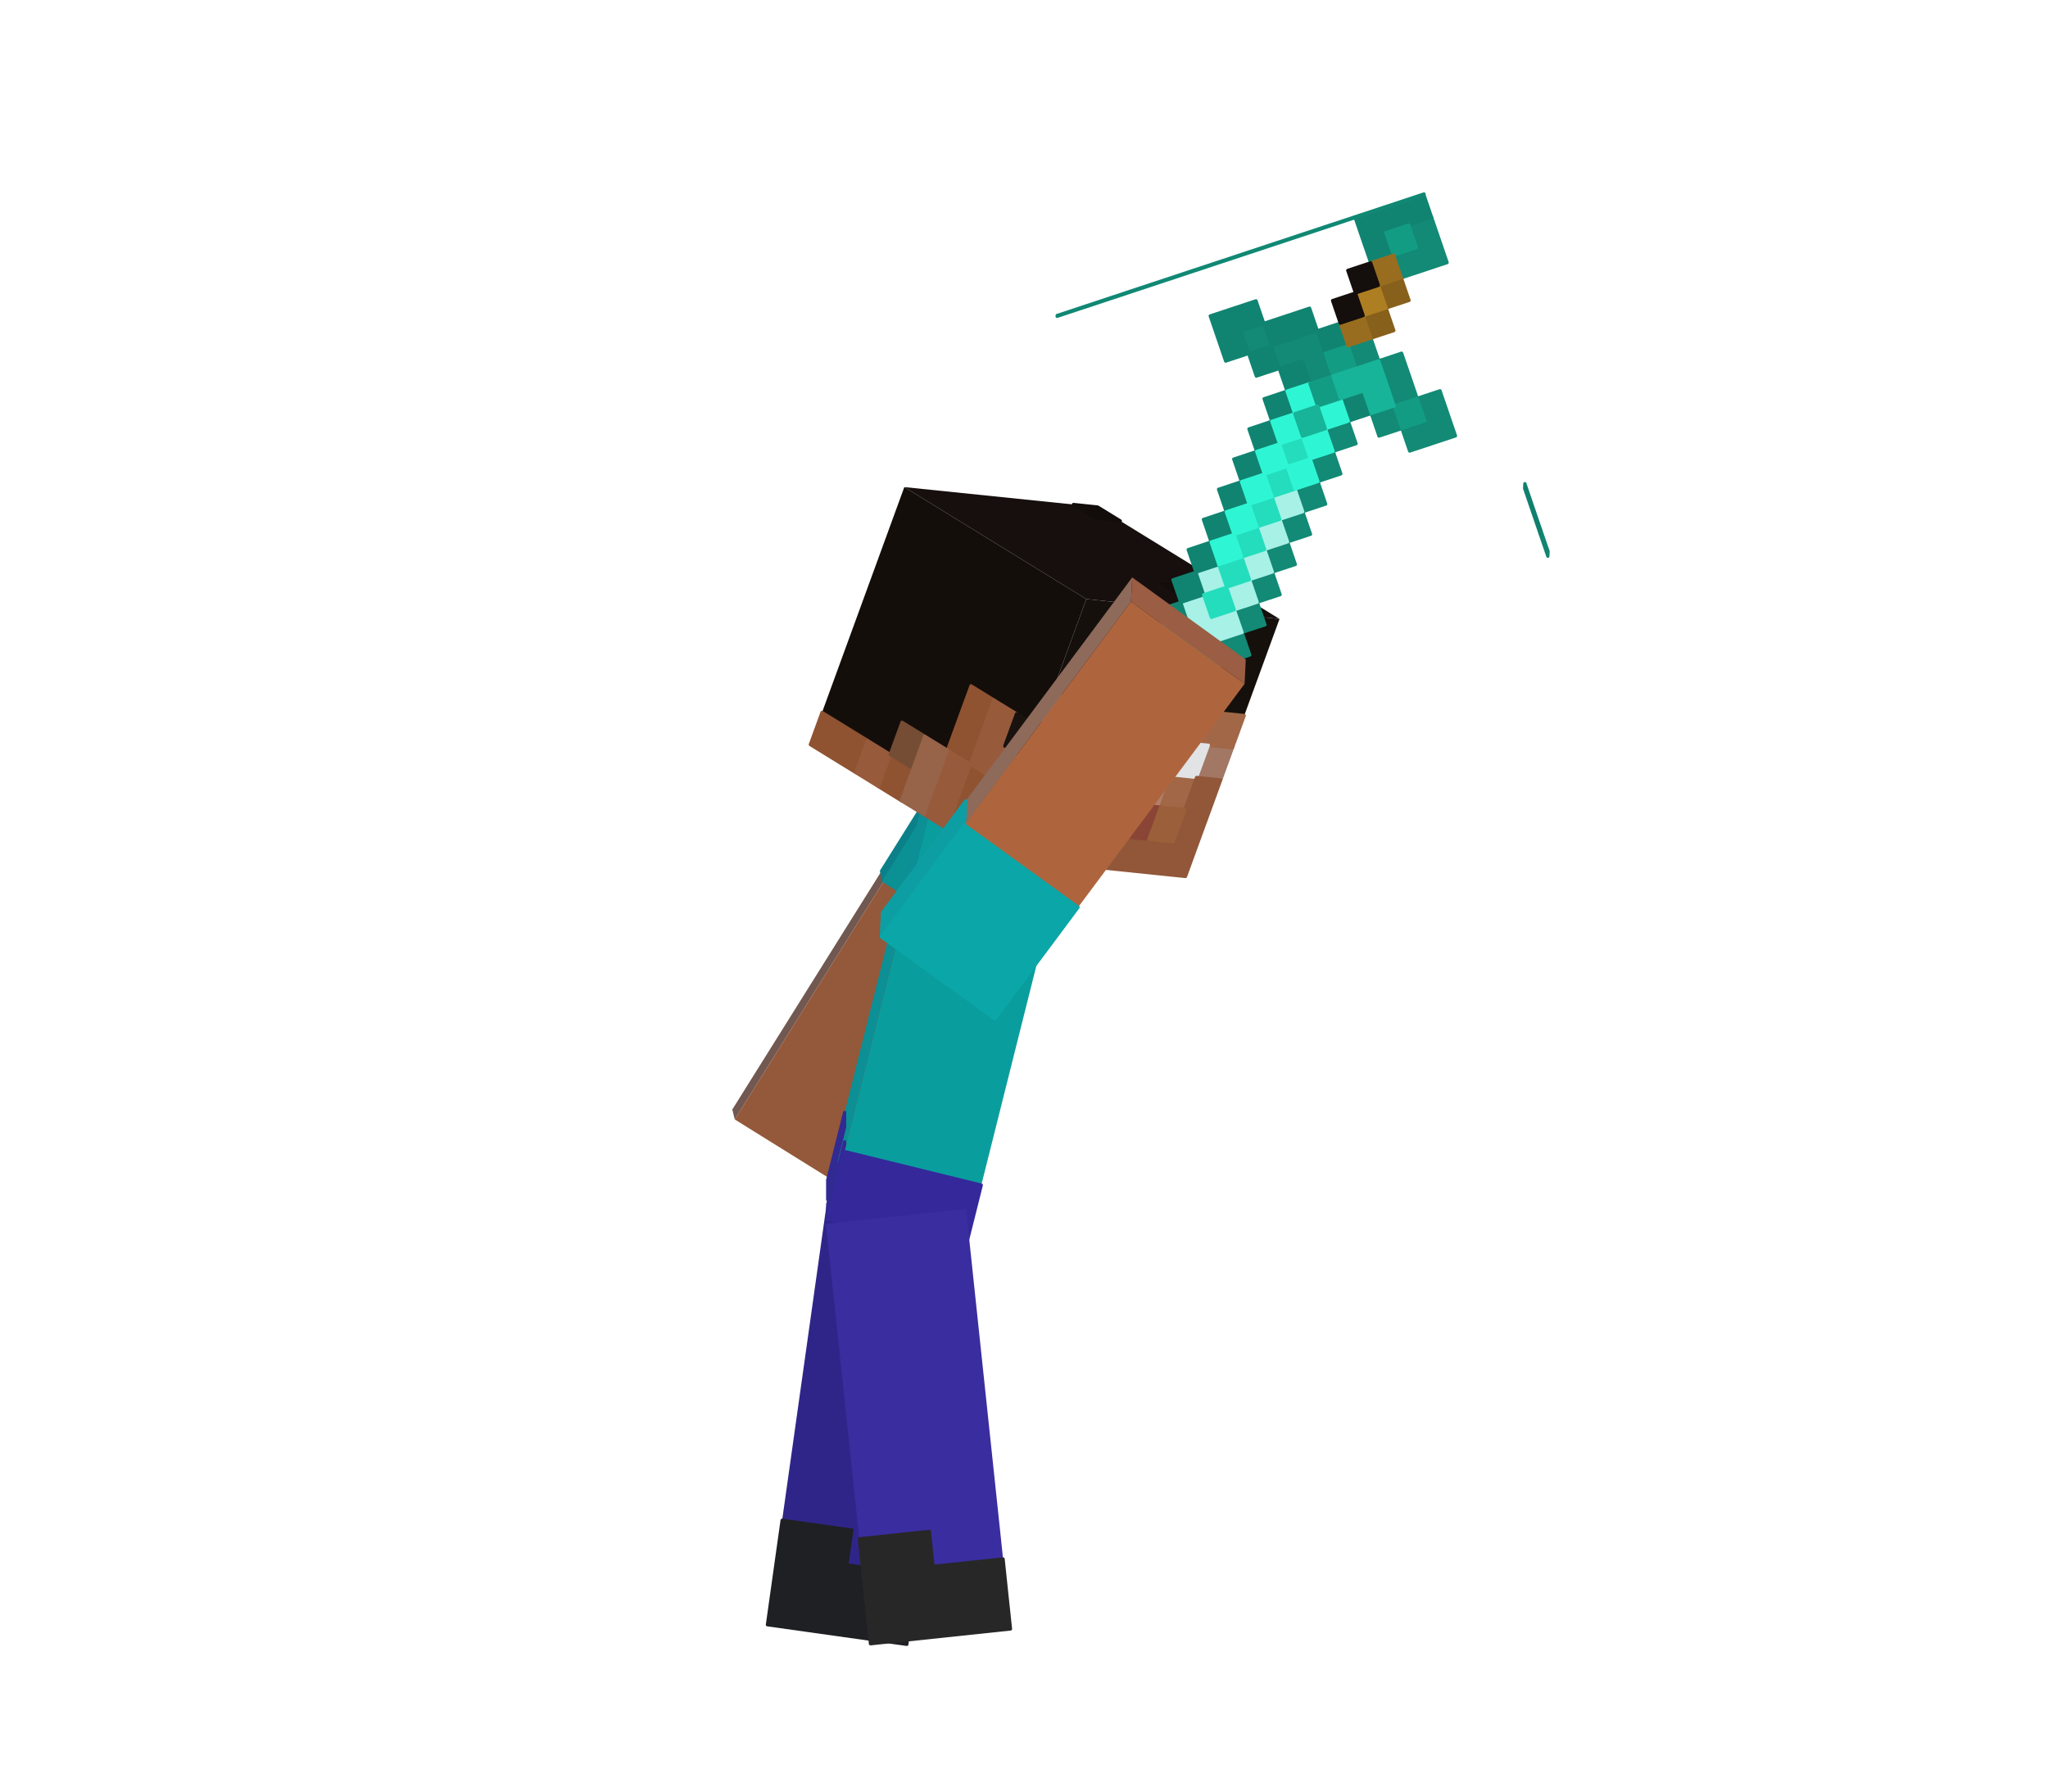
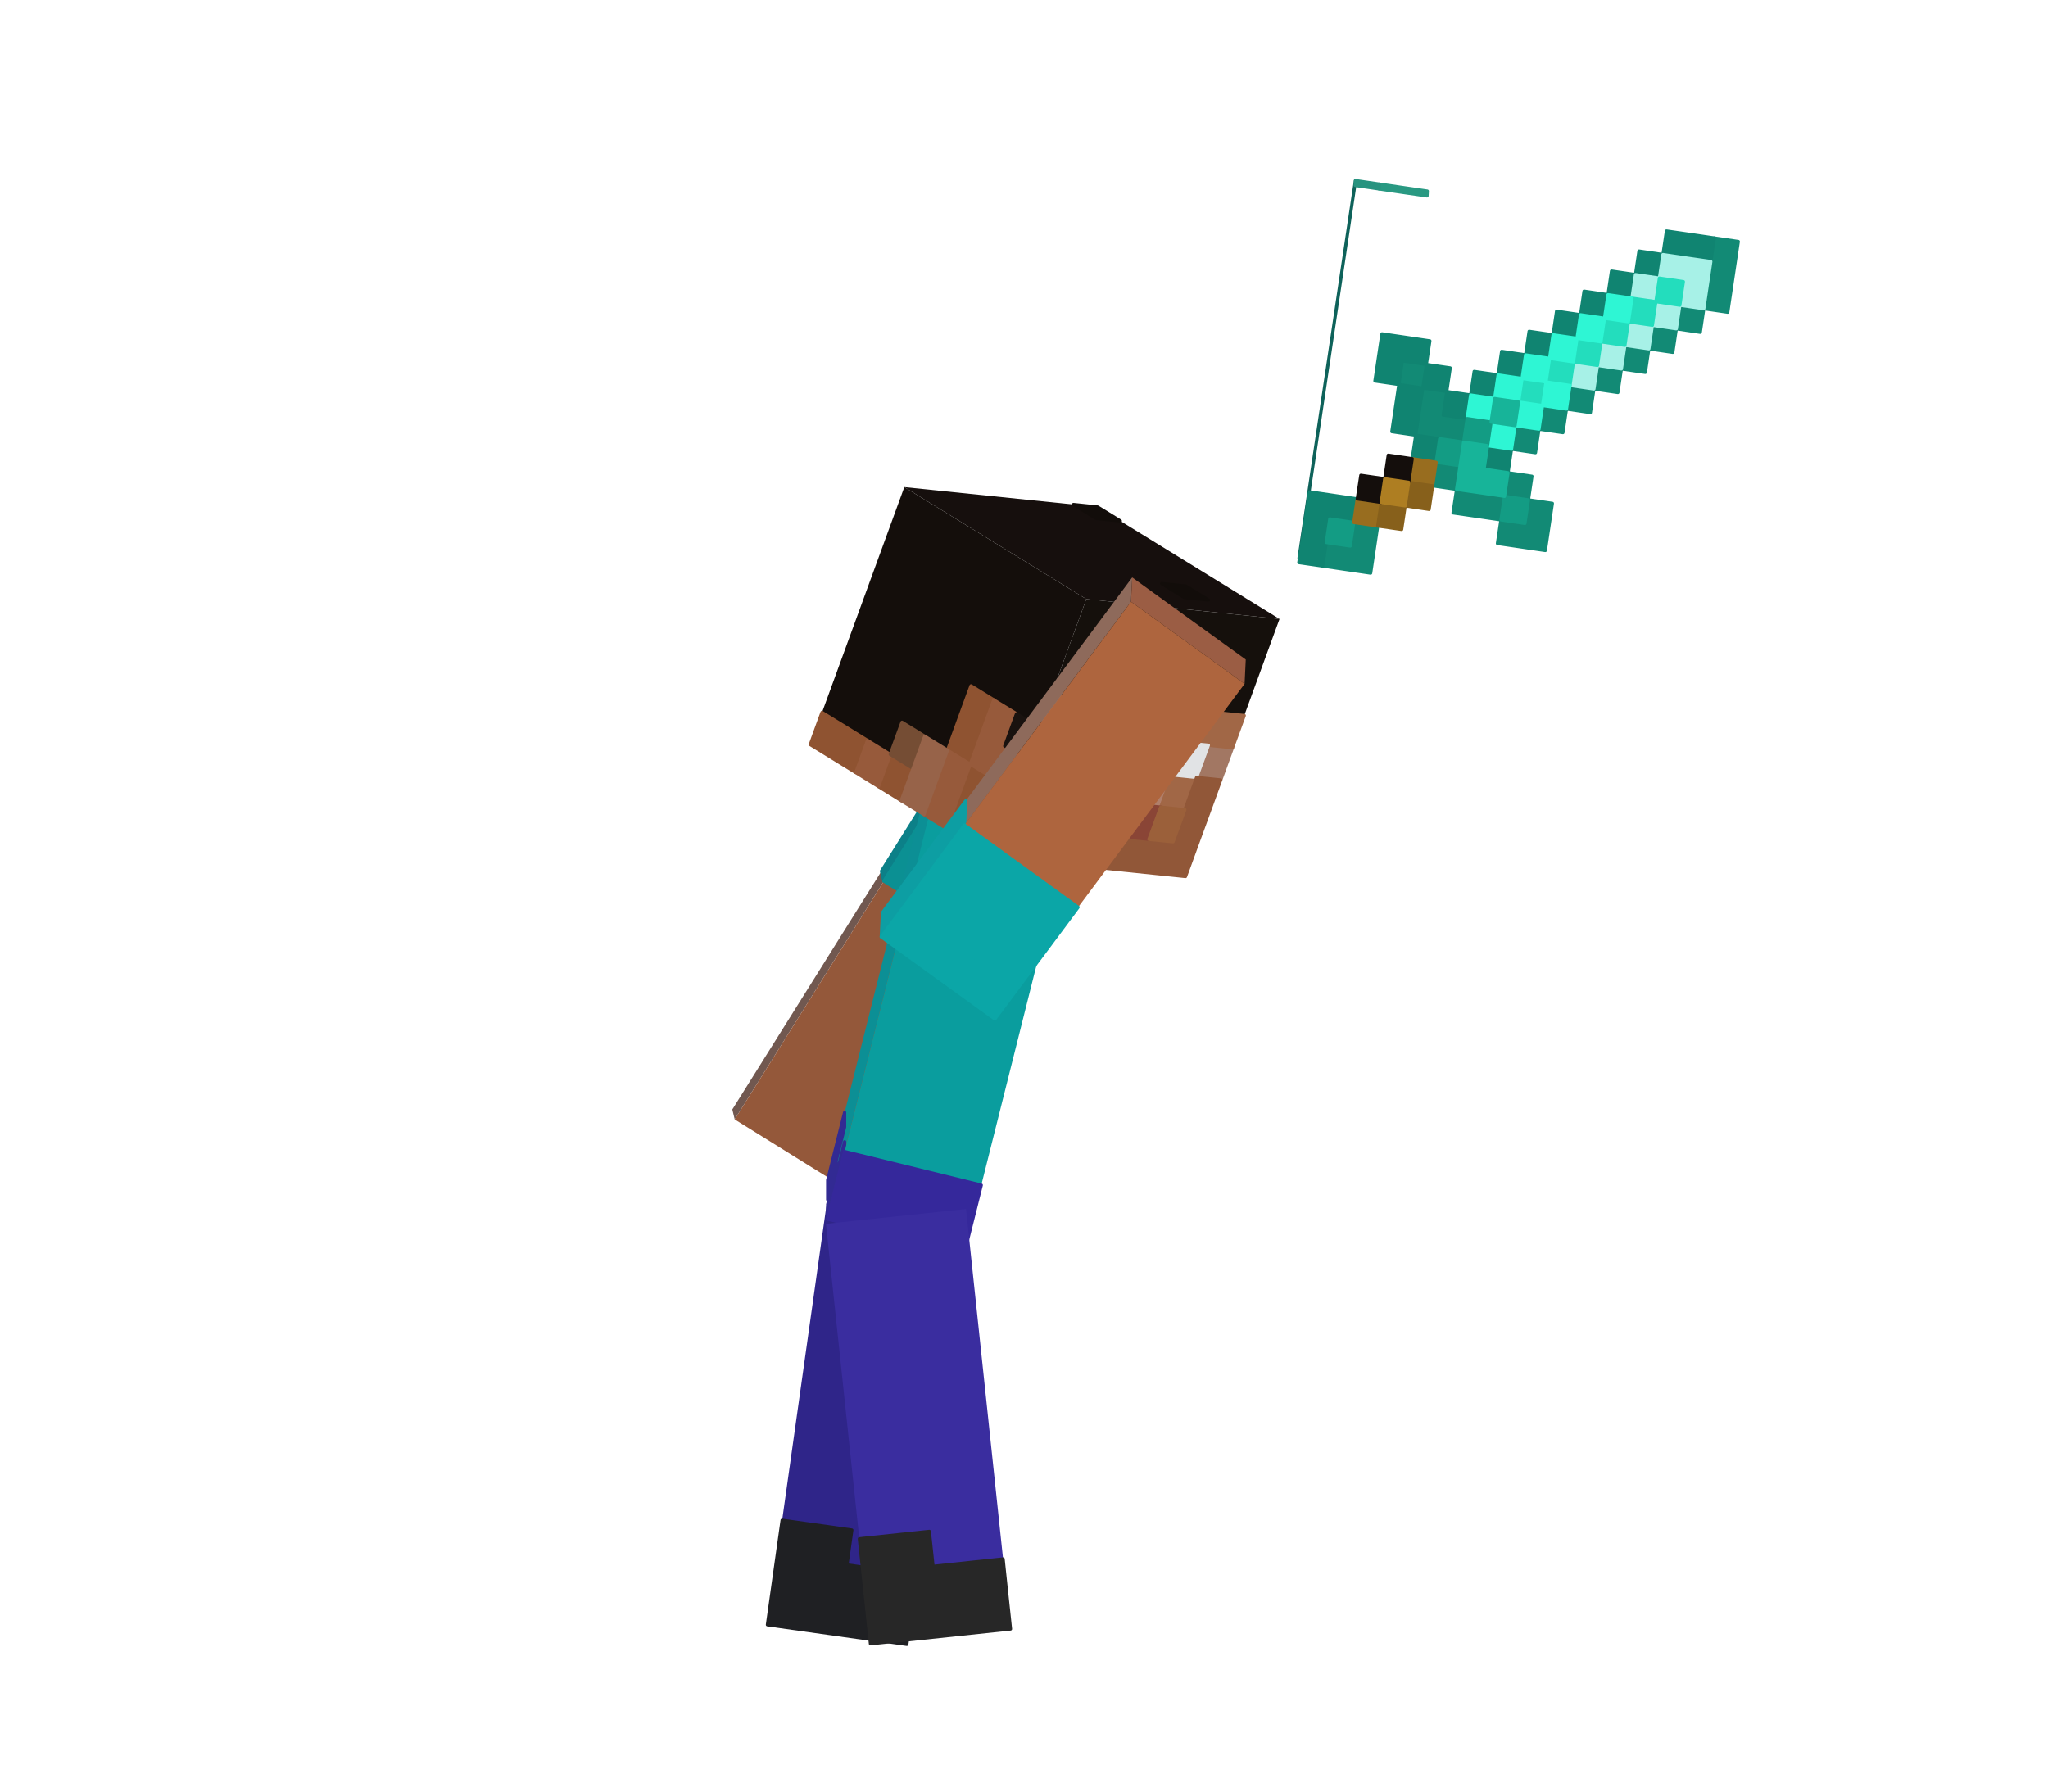
<svg xmlns="http://www.w3.org/2000/svg" viewBox="0 0 384 336" width="384" height="336" role="img" aria-labelledby="swing-5-title">
  <g id="steve">
    <g id="arm-left" aria-label="Left arm">
      <g class="face" data-face="back">
        <path fill="#715850" d="M179.27 141.02L179.72 142.89L137.76 209.94L137.31 208.07Z" />
        <path fill="#0c8088" stroke="#0c8088" stroke-width=".6" stroke-linejoin="round" d="M179.27 141.02L179.72 142.89L176.22 148.48L175.77 146.61ZM175.77 146.61L176.22 148.48L172.72 154.07L172.28 152.2ZM172.28 152.2L172.72 154.07L169.23 159.65L168.78 157.79ZM168.78 157.79L169.23 159.65L165.73 165.24L165.28 163.37Z" />
      </g>
      <g class="face" data-face="top">
        <path fill="#0ec0c3" d="M179.72 142.89L179.27 141.02L201.66 154.95L202.1 156.82Z" />
        <path fill="#0dabad" stroke="#0dabad" stroke-width=".6" stroke-linejoin="round" d="M179.72 142.89L179.61 142.42L185.2 145.91L185.31 146.37ZM179.38 141.49L179.27 141.02L184.87 144.5L184.98 144.97ZM190.91 149.85L190.8 149.39L196.4 152.87L196.51 153.34ZM196.51 153.34L196.4 152.87L201.99 156.35L202.1 156.82ZM196.17 151.93L196.06 151.47L201.66 154.95L201.77 155.42Z" />
      </g>
      <g class="face" data-face="nx">
        <path fill="#94583a" d="M179.72 142.89L202.1 156.82L160.15 223.87L137.76 209.94Z" />
        <path fill="#0b9093" stroke="#0b9093" stroke-width=".6" stroke-linejoin="round" d="M179.72 142.89L202.1 156.82L198.61 162.41L176.22 148.48ZM176.22 148.48L198.61 162.41L195.11 167.99L172.72 154.07ZM172.72 154.07L195.11 167.99L191.61 173.58L169.23 159.65ZM169.23 159.65L191.61 173.58L188.12 179.17L165.73 165.24Z" />
      </g>
    </g>
    <g id="leg-left" aria-label="Left leg">
      <g class="face" data-face="nx">
        <path fill="#2f2589" d="M154.93 226.29L181.07 229.97L170.03 308.39L143.89 304.71Z" />
        <path fill="#1f2023" stroke="#1f2023" stroke-width=".6" stroke-linejoin="round" d="M146.65 285.11L159.72 286.95L158.8 293.48L145.73 291.64ZM145.73 291.64L171.87 295.32L170.95 301.86L144.81 298.18ZM144.81 298.18L170.95 301.86L170.03 308.39L143.89 304.71Z" />
      </g>
    </g>
    <g id="torso" aria-label="Torso">
      <g class="face" data-face="back">
        <path fill="#0c8f95" d="M174.29 145.19L174.29 152.53L155.19 228.64L155.19 221.31Z" />
        <path fill="#322a93" stroke="#322a93" stroke-width=".6" stroke-linejoin="round" d="M158.37 208.62L158.37 211.37L156.78 217.72L156.78 214.96ZM158.37 214.12L158.37 215.96L156.78 222.3L156.78 220.47ZM156.78 214.96L156.78 218.63L155.19 224.98L155.19 221.31ZM156.78 219.55L156.78 222.3L155.19 228.64L155.19 225.89Z" />
      </g>
      <g class="face" data-face="top">
        <path fill="#a66541" d="M174.29 152.53L174.29 145.19L199.91 151.5L199.91 158.83Z" />
        <path fill="#24dfdd" stroke="#24dfdd" stroke-width=".6" stroke-linejoin="round" d="M174.29 152.53L174.29 151.61L180.7 153.19L180.7 154.1ZM174.29 146.11L174.29 145.19L180.7 146.77L180.7 147.68ZM180.7 154.1L180.7 153.19L187.1 154.76L187.1 155.68ZM180.7 147.68L180.7 146.77L187.1 148.34L187.1 149.26ZM187.1 155.68L187.1 154.76L193.51 156.34L193.51 157.26ZM187.1 149.26L187.1 148.34L193.51 149.92L193.51 150.84ZM193.51 157.26L193.51 156.34L199.91 157.91L199.91 158.83ZM193.51 150.84L193.51 149.92L199.91 151.5L199.91 152.41Z" />
      </g>
      <g class="face" data-face="nx">
        <path fill="#0a9d9e" d="M174.29 152.53L199.91 158.83L180.81 234.95L155.19 228.64Z" />
        <path fill="#35289b" stroke="#35289b" stroke-width=".6" stroke-linejoin="round" d="M158.37 215.96L183.99 222.26L182.4 228.61L156.78 222.3ZM156.78 222.3L182.4 228.61L180.81 234.95L155.19 228.64Z" />
      </g>
    </g>
    <g id="leg-right" aria-label="Right leg">
      <g class="face" data-face="nx">
        <path fill="#3a2d9f" d="M154.87 229.52L181.13 226.74L189.47 305.5L163.21 308.28Z" />
        <path fill="#272727" stroke="#272727" stroke-width=".6" stroke-linejoin="round" d="M161.13 288.59L174.25 287.2L174.95 293.76L161.82 295.15ZM161.82 295.15L188.08 292.37L188.77 298.93L162.52 301.71ZM162.52 301.71L188.77 298.93L189.47 305.5L163.21 308.28Z" />
      </g>
    </g>
    <g id="head" aria-label="Head">
      <g class="face" data-face="top">
        <path fill="#160f0d" d="M169.56 91.35L205.8 95.08L239.91 116.08L203.68 112.35Z" />
        <path fill="#120d0a" stroke="#120d0a" stroke-width=".6" stroke-linejoin="round" d="M201.27 94.61L205.8 95.08L210.06 97.7L205.53 97.24ZM217.8 109.43L222.32 109.9L226.59 112.52L222.06 112.06Z" />
      </g>
      <g class="face" data-face="front">
        <path fill="#15100c" d="M203.68 112.35L239.91 116.08L222.28 164.38L186.04 160.65Z" />
        <path fill="#19120f" stroke="#19120f" stroke-width=".6" stroke-linejoin="round" d="M219.59 120.25L228.65 121.18L226.45 127.22L217.39 126.29Z" />
        <path fill="#b07f6b" stroke="#b07f6b" stroke-width=".6" stroke-linejoin="round" d="M203.8 124.89L212.86 125.82L210.65 131.86L201.59 130.93ZM217.39 126.29L226.45 127.22L224.24 133.26L215.18 132.33ZM219.71 132.79L224.24 133.26L222.04 139.3L217.51 138.83ZM212.98 138.36L217.51 138.83L215.3 144.87L210.77 144.4ZM201.72 143.47L206.24 143.94L204.04 149.97L199.51 149.51ZM215.3 144.87L219.83 145.33L217.63 151.37L213.1 150.9Z" />
        <path fill="#b98a76" stroke="#b98a76" stroke-width=".6" stroke-linejoin="round" d="M212.86 125.82L217.39 126.29L215.18 132.33L210.65 131.86Z" />
        <path fill="#a27763" stroke="#a27763" stroke-width=".6" stroke-linejoin="round" d="M226.45 127.22L230.97 127.69L228.77 133.73L224.24 133.26ZM197.07 130.46L215.18 132.33L212.98 138.36L194.86 136.5ZM194.86 136.5L199.39 136.97L197.19 143L192.66 142.54ZM208.45 137.9L212.98 138.36L210.77 144.4L206.24 143.94ZM226.57 139.76L231.09 140.23L228.89 146.27L224.36 145.8ZM197.19 143L201.72 143.47L199.51 149.51L194.98 149.04Z" />
        <path fill="#996f5a" stroke="#996f5a" stroke-width=".6" stroke-linejoin="round" d="M215.18 132.33L219.71 132.79L217.51 138.83L212.98 138.36Z" />
        <path fill="#a16746" stroke="#a16746" stroke-width=".6" stroke-linejoin="round" d="M224.24 133.26L233.3 134.19L231.09 140.23L222.04 139.3ZM192.66 142.54L197.19 143L194.98 149.04L190.45 148.57ZM219.83 145.33L224.36 145.8L222.16 151.84L217.63 151.37ZM190.45 148.57L199.51 149.51L197.31 155.54L188.25 154.61Z" />
        <path fill="#e1e3e5" stroke="#e1e3e5" stroke-width=".6" stroke-linejoin="round" d="M199.39 136.97L203.92 137.43L201.72 143.47L197.19 143ZM222.04 139.3L226.57 139.76L224.36 145.8L219.83 145.33Z" />
        <path fill="#513899" stroke="#513899" stroke-width=".6" stroke-linejoin="round" d="M203.92 137.43L208.45 137.9L206.24 143.94L201.72 143.47ZM217.51 138.83L222.04 139.3L219.83 145.33L215.3 144.87Z" />
        <path fill="#824834" stroke="#824834" stroke-width=".6" stroke-linejoin="round" d="M206.24 143.94L215.3 144.87L213.1 150.9L204.04 149.97ZM188.25 154.61L197.31 155.54L195.1 161.58L186.04 160.65Z" />
        <path fill="#915738" stroke="#915738" stroke-width=".6" stroke-linejoin="round" d="M224.36 145.8L228.89 146.27L226.69 152.3L222.16 151.84ZM222.16 151.84L226.69 152.3L224.48 158.34L219.95 157.87ZM197.31 155.54L224.48 158.34L222.28 164.38L195.1 161.58Z" />
        <path fill="#8a4536" stroke="#8a4536" stroke-width=".6" stroke-linejoin="round" d="M199.51 149.51L217.63 151.37L215.42 157.41L197.31 155.54Z" />
        <path fill="#9b603a" stroke="#9b603a" stroke-width=".6" stroke-linejoin="round" d="M217.63 151.37L222.16 151.84L219.95 157.87L215.42 157.41Z" />
      </g>
      <g class="face" data-face="nx">
        <path fill="#140e0b" d="M169.56 91.35L203.68 112.35L186.04 160.65L151.93 139.64Z" />
        <path fill="#8f5331" stroke="#8f5331" stroke-width=".6" stroke-linejoin="round" d="M182.07 128.62L186.33 131.25L184.13 137.29L179.86 134.66ZM179.86 134.66L184.13 137.29L181.92 143.32L177.66 140.7ZM188.39 139.91L192.66 142.54L190.45 148.57L186.19 145.95ZM181.92 143.32L186.19 145.95L183.98 151.99L179.72 149.36ZM154.13 133.61L162.66 138.86L160.46 144.89L151.93 139.64ZM166.92 141.48L171.19 144.11L168.98 150.15L164.72 147.52ZM179.72 149.36L183.98 151.99L181.78 158.02L177.51 155.4Z" />
        <path fill="#975a3b" stroke="#975a3b" stroke-width=".6" stroke-linejoin="round" d="M186.33 131.25L190.6 133.87L188.39 139.91L184.13 137.29ZM184.13 137.29L188.39 139.91L186.19 145.95L181.92 143.32ZM177.66 140.7L181.92 143.32L179.72 149.36L175.45 146.73ZM162.66 138.86L166.92 141.48L164.72 147.52L160.46 144.89ZM175.45 146.73L179.72 149.36L177.51 155.4L173.25 152.77Z" />
        <path fill="#19120f" stroke="#19120f" stroke-width=".6" stroke-linejoin="round" d="M190.6 133.87L194.86 136.5L192.66 142.54L188.39 139.91Z" />
        <path fill="#754d34" stroke="#754d34" stroke-width=".6" stroke-linejoin="round" d="M169.13 135.45L173.39 138.07L171.19 144.11L166.92 141.48Z" />
        <path fill="#976349" stroke="#976349" stroke-width=".6" stroke-linejoin="round" d="M173.39 138.07L177.66 140.7L175.45 146.73L171.19 144.11ZM171.19 144.11L175.45 146.73L173.25 152.77L168.98 150.15Z" />
        <path fill="#844b2f" stroke="#844b2f" stroke-width=".6" stroke-linejoin="round" d="M186.19 145.95L190.45 148.57L188.25 154.61L183.98 151.99ZM183.98 151.99L188.25 154.61L186.04 160.65L181.78 158.02Z" />
      </g>
    </g>
    <g id="held-sword" aria-label="Diamond sword">
-       <g class="face" data-face="back">
-         <path fill="#118571" stroke="#118571" stroke-width=".6" stroke-linejoin="round" d="M290.27 103.41L290.22 104.32L288.77 100.09L288.81 99.18Z" />
-         <path fill="#107f6e" stroke="#107f6e" stroke-width=".6" stroke-linejoin="round" d="M288.81 99.18L288.77 100.09L287.32 95.85L287.36 94.94ZM287.36 94.94L287.32 95.85L285.87 91.61L285.91 90.7Z" />
+       <g class="face" data-face="bottom">
+         <path fill="#0e625a" stroke="#0e625a" stroke-width=".6" stroke-linejoin="round" d="M243.57 104.77L243.58 104.59L254.15 33.86L254.14 34.03Z" />
      </g>
      <g class="face" data-face="nx">
-         <path fill="#128a75" stroke="#128a75" stroke-width=".6" stroke-linejoin="round" d="M234.34 122.84L221.44 127.11L219.99 122.87L232.89 118.6ZM237.19 117.18L232.89 118.6L231.43 114.36L235.73 112.94ZM240.03 111.52L235.73 112.94L234.28 108.7L238.58 107.28ZM242.88 105.86L238.58 107.28L237.13 103.04L241.43 101.62ZM245.73 100.2L241.43 101.62L239.97 97.38L244.27 95.96ZM248.57 94.53L244.27 95.96L242.82 91.72L247.12 90.3ZM272.91 81.75L264.31 84.6L262.86 80.37L271.46 77.52ZM251.42 88.87L247.12 90.3L245.67 86.06L249.97 84.64ZM271.46 77.52L267.16 78.94L265.71 74.7L270.01 73.28ZM262.86 80.37L258.56 81.79L257.11 77.55L261.41 76.13ZM254.27 83.21L249.97 84.64L248.51 80.4L252.81 78.98ZM265.71 74.7L261.41 76.13L259.96 71.89L264.26 70.47ZM264.26 70.47L259.96 71.89L258.51 67.66L262.8 66.23ZM258.51 67.66L254.21 69.08L252.76 64.84L257.05 63.42ZM249.91 70.5L245.61 71.93L244.16 67.69L248.46 66.27ZM248.46 66.27L239.86 69.12L238.41 64.88L247 62.03ZM238.41 64.88L234.11 66.3L232.66 62.07L236.96 60.64ZM271.34 49.25L262.75 52.1L261.3 47.86L269.89 45.01ZM269.89 45.01L265.59 46.44L264.14 42.2L268.44 40.78Z" />
-         <path fill="#a7f1e7" stroke="#a7f1e7" stroke-width=".6" stroke-linejoin="round" d="M232.89 118.6L224.29 121.45L222.84 117.21L231.43 114.36ZM235.73 112.94L231.43 114.36L229.98 110.13L234.28 108.7ZM227.14 115.79L222.84 117.21L221.39 112.98L225.68 111.55ZM238.58 107.28L234.28 108.7L232.83 104.47L237.13 103.04ZM229.98 110.13L225.68 111.55L224.23 107.32L228.53 105.89ZM241.43 101.62L237.13 103.04L235.68 98.81L239.97 97.38ZM244.27 95.96L239.97 97.38L238.52 93.15L242.82 91.72Z" />
-         <path fill="#108471" stroke="#108471" stroke-width=".6" stroke-linejoin="round" d="M224.29 121.45L219.99 122.87L218.54 118.64L222.84 117.21ZM222.84 117.21L218.54 118.64L217.09 114.4L221.39 112.98ZM225.68 111.55L221.39 112.98L219.93 108.74L224.23 107.32ZM228.53 105.89L224.23 107.32L222.78 103.08L227.08 101.65ZM231.38 100.23L227.08 101.65L225.63 97.42L229.92 95.99ZM234.22 94.57L229.92 95.99L228.47 91.76L232.77 90.33ZM237.07 88.91L232.77 90.33L231.32 86.1L235.62 84.67ZM257.11 77.55L252.81 78.98L251.36 74.74L255.66 73.32ZM239.92 83.25L235.62 84.67L234.17 80.44L238.46 79.01ZM242.76 77.59L238.46 79.01L237.01 74.78L241.31 73.35ZM245.61 71.93L241.31 73.35L239.86 69.12L244.16 67.69ZM252.76 64.84L248.46 66.27L247 62.03L251.3 60.61ZM239.86 69.12L235.56 70.54L234.11 66.3L238.41 64.88ZM247 62.03L238.41 64.88L236.96 60.64L245.55 57.79ZM234.11 66.3L229.81 67.73L228.36 63.49L232.66 62.07ZM236.96 60.64L228.36 63.49L226.91 59.25L235.5 56.41ZM261.3 47.86L257 49.29L255.54 45.05L259.84 43.63ZM268.44 40.78L255.54 45.05L254.09 40.81L266.99 36.54Z" />
-         <path fill="#23ddbd" stroke="#23ddbd" stroke-width=".6" stroke-linejoin="round" d="M231.43 114.36L227.14 115.79L225.68 111.55L229.98 110.13ZM234.28 108.7L229.98 110.13L228.53 105.89L232.83 104.47ZM237.13 103.04L232.83 104.47L231.38 100.23L235.68 98.81ZM239.97 97.38L235.68 98.81L234.22 94.57L238.52 93.15ZM242.82 91.72L238.52 93.15L237.07 88.91L241.37 87.49ZM245.67 86.06L241.37 87.49L239.92 83.25L244.22 81.83Z" />
-         <path fill="#2ef6d4" stroke="#2ef6d4" stroke-width=".6" stroke-linejoin="round" d="M232.83 104.47L228.53 105.89L227.08 101.65L231.38 100.23ZM235.68 98.81L231.38 100.23L229.92 95.99L234.22 94.57ZM247.12 90.3L242.82 91.72L241.37 87.49L245.67 86.06ZM238.52 93.15L234.22 94.57L232.77 90.33L237.07 88.91ZM249.97 84.64L245.67 86.06L244.22 81.83L248.51 80.4ZM241.37 87.49L237.07 88.91L235.62 84.67L239.92 83.25ZM252.81 78.98L248.51 80.4L247.06 76.16L251.36 74.74ZM244.22 81.83L239.92 83.25L238.46 79.01L242.76 77.59ZM247.06 76.16L242.76 77.59L241.31 73.35L245.61 71.93Z" />
-         <path fill="#139c84" stroke="#139c84" stroke-width=".6" stroke-linejoin="round" d="M267.16 78.94L262.86 80.37L261.41 76.13L265.71 74.7ZM251.36 74.74L247.06 76.16L245.61 71.93L249.91 70.5ZM254.21 69.08L249.91 70.5L248.46 66.27L252.76 64.84ZM265.59 46.44L261.3 47.86L259.84 43.63L264.14 42.2Z" />
-         <path fill="#17b499" stroke="#17b499" stroke-width=".6" stroke-linejoin="round" d="M261.41 76.13L257.11 77.55L255.66 73.32L259.96 71.89ZM248.51 80.4L244.22 81.83L242.76 77.59L247.06 76.16ZM259.96 71.89L251.36 74.74L249.91 70.5L258.51 67.66Z" />
-         <path fill="#87601b" stroke="#87601b" stroke-width=".6" stroke-linejoin="round" d="M261.35 62L257.05 63.42L255.6 59.18L259.9 57.76ZM264.2 56.34L259.9 57.76L258.45 53.52L262.75 52.1Z" />
-         <path fill="#986d1f" stroke="#986d1f" stroke-width=".6" stroke-linejoin="round" d="M257.05 63.42L252.76 64.84L251.3 60.61L255.6 59.18ZM262.75 52.1L258.45 53.52L257 49.29L261.3 47.86Z" />
-         <path fill="#ae7e22" stroke="#ae7e22" stroke-width=".6" stroke-linejoin="round" d="M259.9 57.76L255.6 59.18L254.15 54.95L258.45 53.52Z" />
-         <path fill="#140e0c" stroke="#140e0c" stroke-width=".6" stroke-linejoin="round" d="M255.6 59.18L251.3 60.61L249.85 56.37L254.15 54.95ZM258.45 53.52L254.15 54.95L252.7 50.71L257 49.29Z" />
+         <path fill="#128a75" stroke="#128a75" stroke-width=".6" stroke-linejoin="round" d="M325.93 45.29L323.95 58.55L319.46 57.89L321.44 44.63ZM319.46 57.89L318.8 62.32L314.31 61.66L314.97 57.24ZM314.31 61.66L313.65 66.08L309.16 65.42L309.82 61ZM309.16 65.42L308.5 69.84L304.01 69.19L304.67 64.76ZM304.01 69.19L303.35 73.61L298.86 72.95L299.52 68.53ZM298.86 72.95L298.2 77.37L293.71 76.71L294.37 72.29ZM293.71 76.71L293.05 81.13L288.56 80.48L289.22 76.05ZM291.07 94.4L289.75 103.24L285.26 102.58L286.58 93.74ZM288.56 80.48L287.9 84.9L283.41 84.24L284.07 79.82ZM287.24 89.32L286.58 93.74L282.09 93.08L282.75 88.66ZM285.92 98.16L285.26 102.58L280.77 101.92L281.43 97.5ZM282.09 93.08L281.43 97.5L276.94 96.84L277.6 92.42ZM277.6 92.42L276.94 96.84L272.45 96.19L273.11 91.77ZM275.09 78.5L274.43 82.92L269.94 82.27L270.6 77.85ZM273.77 87.35L273.11 91.77L268.62 91.11L269.28 86.69ZM271.26 73.43L269.94 82.27L265.45 81.61L266.78 72.77ZM267.44 68.35L266.78 72.77L262.29 72.11L262.95 67.69ZM258.32 98.64L257 107.48L252.51 106.82L253.83 97.98ZM253.17 102.4L252.51 106.82L248.02 106.16L248.68 101.74Z" />
+         <path fill="#108471" stroke="#108471" stroke-width=".6" stroke-linejoin="round" d="M321.44 44.63L320.78 49.05L316.29 48.4L316.95 43.97ZM316.95 43.97L316.29 48.4L311.8 47.74L312.46 43.32ZM311.8 47.74L311.14 52.16L306.65 51.5L307.31 47.08ZM306.65 51.5L305.99 55.92L301.5 55.27L302.16 50.84ZM301.5 55.27L300.84 59.69L296.35 59.03L297.01 54.61ZM296.35 59.03L295.69 63.45L291.2 62.79L291.86 58.37ZM291.2 62.79L290.54 67.21L286.05 66.56L286.71 62.14ZM286.05 66.56L285.39 70.98L280.9 70.32L281.56 65.9ZM283.41 84.24L282.75 88.66L278.26 88L278.92 83.58ZM280.9 70.32L280.24 74.74L275.75 74.08L276.41 69.66ZM275.75 74.08L275.09 78.5L270.6 77.85L271.26 73.43ZM271.92 69L271.26 73.43L266.78 72.77L267.44 68.35ZM269.94 82.27L269.28 86.69L264.79 86.03L265.45 81.61ZM268.1 63.93L267.44 68.35L262.95 67.69L263.61 63.27ZM266.78 72.77L265.45 81.61L260.97 80.95L262.29 72.11ZM263.61 63.27L262.29 72.11L257.8 71.45L259.12 62.61ZM254.49 93.56L253.83 97.98L249.34 97.32L250.01 92.9ZM250.01 92.9L248.02 106.16L243.53 105.51L245.52 92.24Z" />
+         <path fill="#a7f1e7" stroke="#a7f1e7" stroke-width=".6" stroke-linejoin="round" d="M320.78 49.05L319.46 57.89L314.97 57.24L316.29 48.4ZM316.29 48.4L315.63 52.82L311.14 52.16L311.8 47.74ZM314.97 57.24L314.31 61.66L309.82 61L310.48 56.58ZM311.14 52.16L310.48 56.58L305.99 55.92L306.65 51.5ZM309.82 61L309.16 65.42L304.67 64.76L305.33 60.34ZM304.67 64.76L304.01 69.19L299.52 68.53L300.18 64.11ZM299.52 68.53L298.86 72.95L294.37 72.29L295.03 67.87Z" />
+         <path fill="#23ddbd" stroke="#23ddbd" stroke-width=".6" stroke-linejoin="round" d="M315.63 52.82L314.97 57.24L310.48 56.58L311.14 52.16ZM310.48 56.58L309.82 61L305.33 60.34L305.99 55.92ZM305.33 60.34L304.67 64.76L300.18 64.11L300.84 59.69ZM300.18 64.11L299.52 68.53L295.03 67.87L295.69 63.45ZM295.03 67.87L294.37 72.29L289.88 71.63L290.54 67.21ZM289.88 71.63L289.22 76.05L284.73 75.4L285.39 70.98Z" />
+         <path fill="#2ef6d4" stroke="#2ef6d4" stroke-width=".6" stroke-linejoin="round" d="M305.99 55.92L305.33 60.34L300.84 59.69L301.5 55.27ZM300.84 59.69L300.18 64.11L295.69 63.45L296.35 59.03ZM295.69 63.45L295.03 67.87L290.54 67.21L291.2 62.79ZM294.37 72.29L293.71 76.71L289.22 76.05L289.88 71.63ZM290.54 67.21L289.88 71.63L285.39 70.98L286.05 66.56ZM289.22 76.05L288.56 80.48L284.07 79.82L284.73 75.4ZM285.39 70.98L284.73 75.4L280.24 74.74L280.9 70.32ZM284.07 79.82L283.41 84.24L278.92 83.58L279.58 79.16ZM280.24 74.74L279.58 79.16L275.09 78.5L275.75 74.08Z" />
+         <path fill="#139c84" stroke="#139c84" stroke-width=".6" stroke-linejoin="round" d="M286.58 93.74L285.92 98.16L281.43 97.5L282.09 93.08ZM279.58 79.16L278.92 83.58L274.43 82.92L275.09 78.5ZM274.43 82.92L273.77 87.35L269.28 86.69L269.94 82.27ZM253.83 97.98L253.17 102.4L248.68 101.74L249.34 97.32Z" />
+         <path fill="#17b499" stroke="#17b499" stroke-width=".6" stroke-linejoin="round" d="M284.73 75.4L284.07 79.82L279.58 79.16L280.24 74.74ZM282.75 88.66L282.09 93.08L277.6 92.42L278.26 88ZM278.92 83.58L277.6 92.42L273.11 91.77L274.43 82.92Z" />
+         <path fill="#986d1f" stroke="#986d1f" stroke-width=".6" stroke-linejoin="round" d="M269.28 86.69L268.62 91.11L264.13 90.45L264.79 86.03ZM258.98 94.22L258.32 98.64L253.83 97.98L254.49 93.56Z" />
+         <path fill="#87601b" stroke="#87601b" stroke-width=".6" stroke-linejoin="round" d="M268.62 91.11L267.96 95.53L263.47 94.87L264.13 90.45ZM263.47 94.87L262.81 99.29L258.32 98.64L258.98 94.22Z" />
+         <path fill="#140e0c" stroke="#140e0c" stroke-width=".6" stroke-linejoin="round" d="M264.79 86.03L264.13 90.45L259.64 89.79L260.3 85.37ZM259.64 89.79L258.98 94.22L254.49 93.56L255.16 89.14Z" />
+         <path fill="#ae7e22" stroke="#ae7e22" stroke-width=".6" stroke-linejoin="round" d="M264.13 90.45L263.47 94.87L258.98 94.22L259.64 89.79Z" />
      </g>
-       <g class="face" data-face="bottom">
-         <path fill="#108874" stroke="#108874" stroke-width=".6" stroke-linejoin="round" d="M198.21 59.33L198.22 59.16L267 36.37L266.99 36.54Z" />
+       <g class="face" data-face="back">
+         <path fill="#299982" stroke="#299982" stroke-width=".6" stroke-linejoin="round" d="M267.62 35.83L267.57 36.74L263.08 36.09L263.13 35.18ZM263.13 35.18L263.08 36.09L258.59 35.43L258.64 34.52Z" />
+         <path fill="#27937f" stroke="#27937f" stroke-width=".6" stroke-linejoin="round" d="M258.64 34.52L258.59 35.43L254.1 34.77L254.15 33.86Z" />
      </g>
    </g>
    <g id="arm-right" aria-label="Right arm">
      <g class="face" data-face="front">
        <path fill="#8e6a5b" d="M165.24 175.7L165.47 171.14L212.29 108.29L212.06 112.84Z" />
        <path fill="#0d9ea3" stroke="#0d9ea3" stroke-width=".6" stroke-linejoin="round" d="M165.24 175.7L165.47 171.14L169.37 165.9L169.15 170.46ZM169.15 170.46L169.37 165.9L173.27 160.66L173.05 165.22ZM173.05 165.22L173.27 160.66L177.17 155.43L176.95 159.98ZM176.95 159.98L177.17 155.43L181.07 150.19L180.85 154.74Z" />
      </g>
      <g class="face" data-face="bottom">
        <path fill="#9b5d44" d="M212.06 112.84L212.29 108.29L233.58 123.69L233.36 128.25Z" />
      </g>
      <g class="face" data-face="nx">
        <path fill="#ae653e" d="M186.54 191.1L165.24 175.7L212.06 112.84L233.36 128.25Z" />
        <path fill="#0ba6a7" stroke="#0ba6a7" stroke-width=".6" stroke-linejoin="round" d="M186.54 191.1L165.24 175.7L169.15 170.46L190.44 185.86ZM190.44 185.86L169.15 170.46L173.05 165.22L194.34 180.62ZM194.34 180.62L173.05 165.22L176.95 159.98L198.24 175.39ZM198.24 175.39L176.95 159.98L180.85 154.74L202.14 170.15Z" />
      </g>
    </g>
  </g>
</svg>
